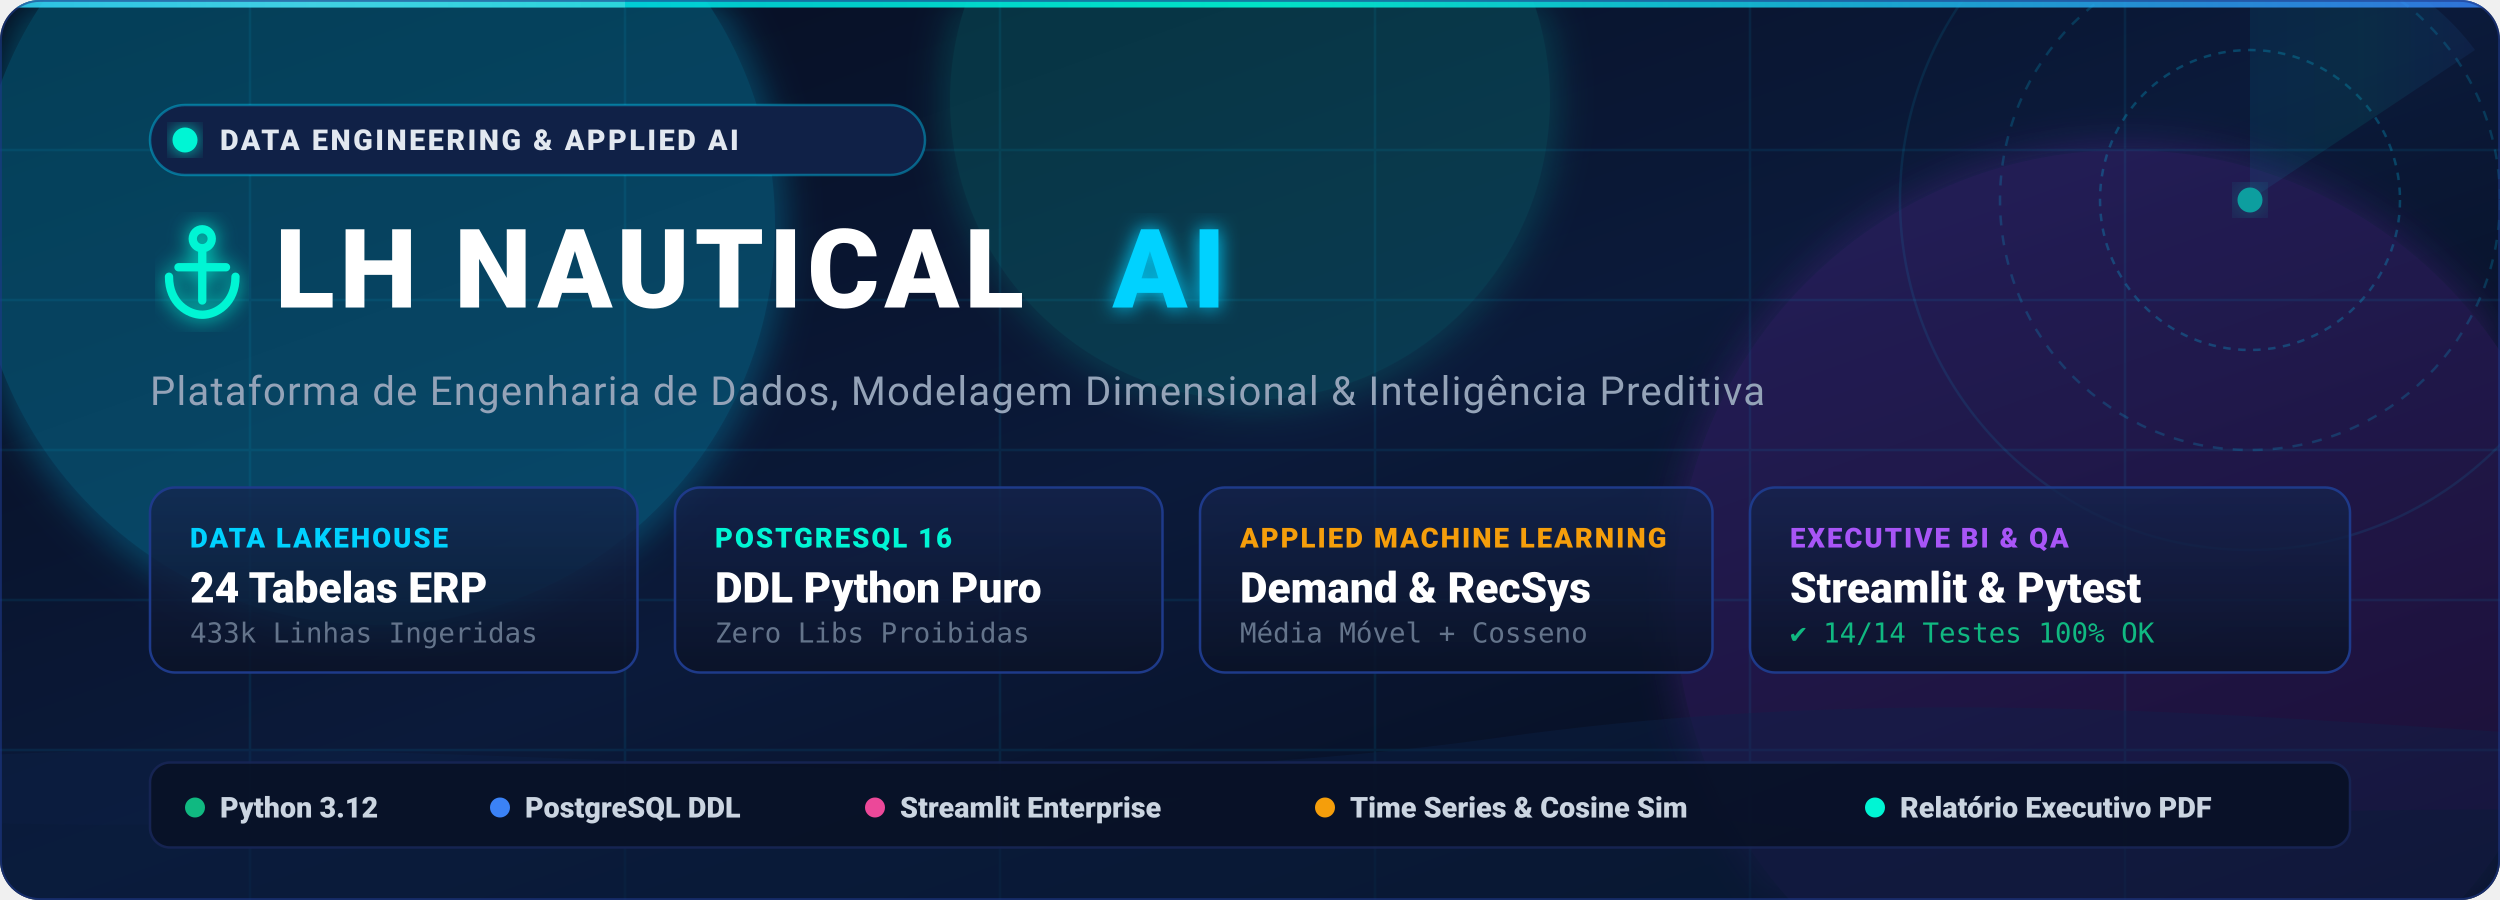
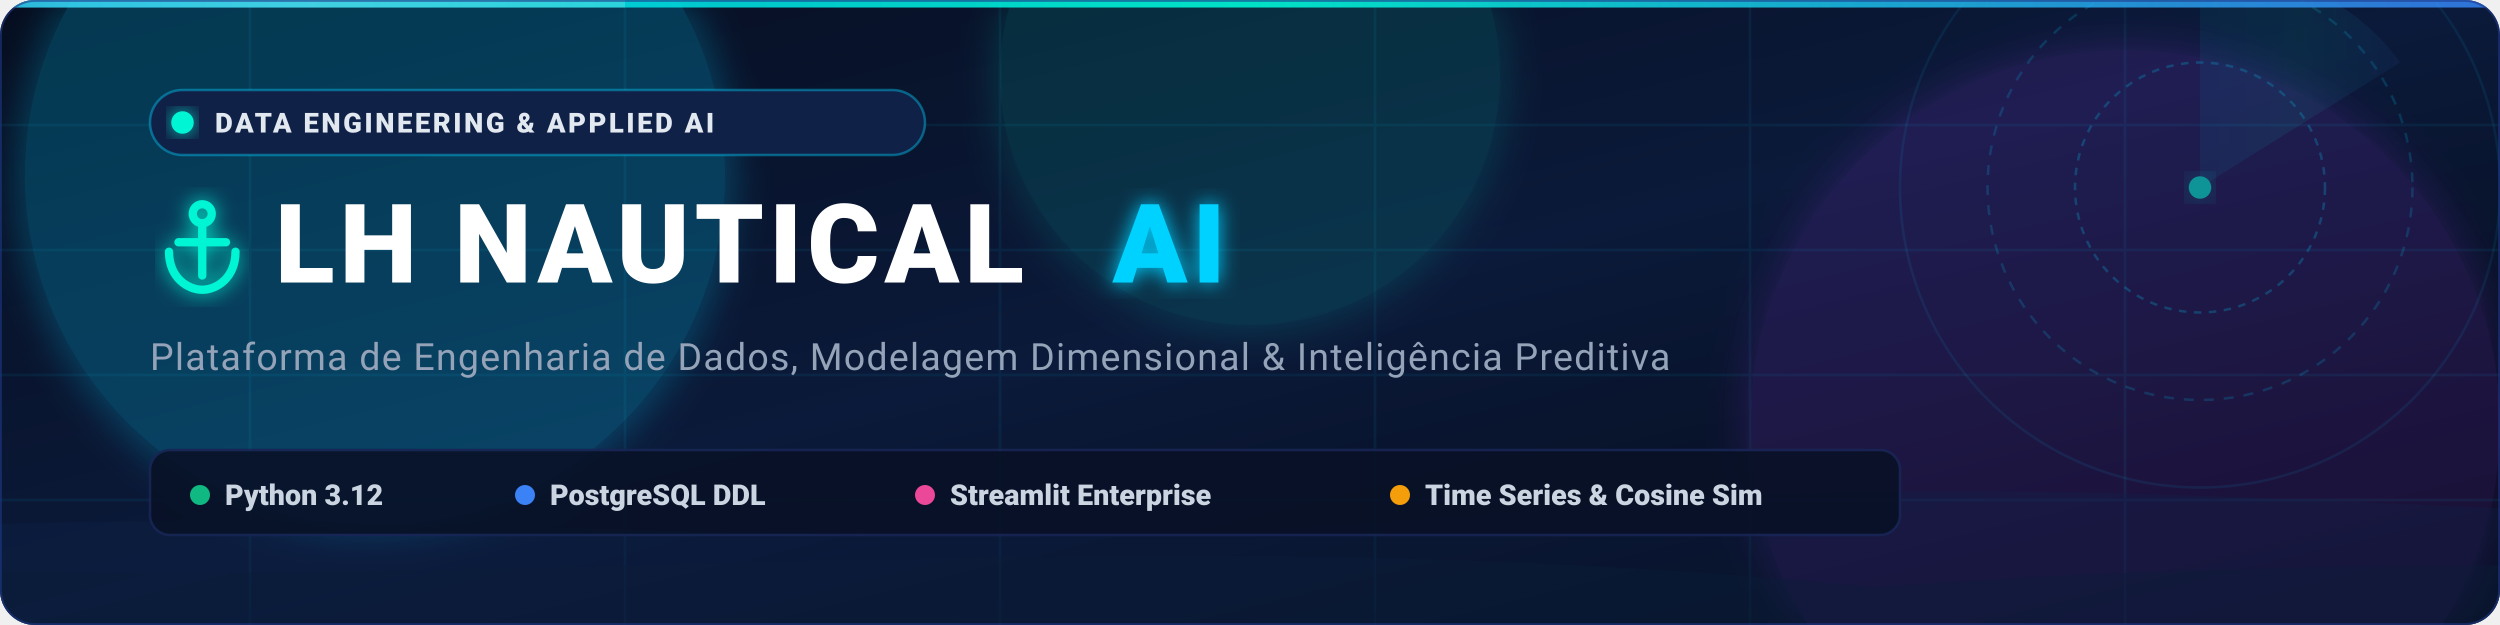
- <svg xmlns="http://www.w3.org/2000/svg" viewBox="0 0 1000 360" width="100%" height="100%">
+ <svg xmlns="http://www.w3.org/2000/svg" viewBox="0 0 1000 250" width="100%" height="100%">
  <defs>
    <linearGradient id="bgGrad" x1="0%" y1="0%" x2="100%" y2="100%">
      <stop offset="0%" stop-color="#060d1f" />
      <stop offset="50%" stop-color="#0b1a3a" />
      <stop offset="100%" stop-color="#040814" />
    </linearGradient>
    <linearGradient id="glowGrad1" x1="0%" y1="0%" x2="100%" y2="0%">
      <stop offset="0%" stop-color="#00D2FF" stop-opacity="0.8" />
      <stop offset="50%" stop-color="#00F5D4" stop-opacity="0.9" />
      <stop offset="100%" stop-color="#3A86FF" stop-opacity="0.8" />
-     </linearGradient>
-     <linearGradient id="cardGrad" x1="0%" y1="0%" x2="0%" y2="100%">
-       <stop offset="0%" stop-color="#14244d" stop-opacity="0.75" />
-       <stop offset="100%" stop-color="#0a1226" stop-opacity="0.85" />
    </linearGradient>
    <linearGradient id="shimmerGrad" x1="-100%" y1="0%" x2="200%" y2="0%">
      <stop offset="0%" stop-color="#ffffff" stop-opacity="0" />
      <stop offset="50%" stop-color="#ffffff" stop-opacity="0.25" />
      <stop offset="100%" stop-color="#ffffff" stop-opacity="0" />
    </linearGradient>
    <filter id="neonGlow" x="-20%" y="-20%" width="140%" height="140%">
      <feGaussianBlur stdDeviation="8" result="blur" />
      <feMerge>
        <feMergeNode in="blur" />
        <feMergeNode in="blur" />
        <feMergeNode in="SourceGraphic" />
      </feMerge>
    </filter>
    <filter id="softGlow" x="-20%" y="-20%" width="140%" height="140%">
      <feGaussianBlur stdDeviation="4" result="blur" />
      <feMerge>
        <feMergeNode in="blur" />
        <feMergeNode in="SourceGraphic" />
      </feMerge>
    </filter>
    <clipPath id="bannerClip">
-       <rect x="0" y="0" width="1000" height="360" rx="16" />
+       <rect x="0" y="0" width="1000" height="250" rx="14" />
    </clipPath>
  </defs>
  <style>
    @keyframes pulseOrb {
      0%, 100% { transform: scale(1) translate(0, 0); opacity: 0.35; }
-       50% { transform: scale(1.18) translate(-10px, 8px); opacity: 0.65; }
+       50% { transform: scale(1.15) translate(-8px, 6px); opacity: 0.65; }
    }
    @keyframes pulseBeacon {
      0%, 100% { opacity: 0.3; transform: scale(0.95); }
      50% { opacity: 0.9; transform: scale(1.08); }
    }
    @keyframes waveFloat {
      0% { transform: translateX(0); }
-       50% { transform: translateX(-40px); }
+       50% { transform: translateX(-30px); }
      100% { transform: translateX(0); }
    }
    @keyframes waveFloatReverse {
      0% { transform: translateX(0); }
-       50% { transform: translateX(35px); }
+       50% { transform: translateX(25px); }
      100% { transform: translateX(0); }
    }
    @keyframes shimmerMove {
      0% { transform: translateX(-300px); }
      100% { transform: translateX(1000px); }
    }
    @keyframes radarSpin {
      from { transform: rotate(0deg); }
      to { transform: rotate(360deg); }
    }

-     .orb-1 { animation: pulseOrb 8s ease-in-out infinite; transform-origin: 150px 100px; }
-     .orb-2 { animation: pulseOrb 10s ease-in-out infinite reverse; transform-origin: 850px 260px; }
-     .beacon-light { animation: pulseBeacon 3s ease-in-out infinite; transform-origin: 900px 80px; }
+     .orb-1 { animation: pulseOrb 8s ease-in-out infinite; transform-origin: 150px 80px; }
+     .orb-2 { animation: pulseOrb 10s ease-in-out infinite reverse; transform-origin: 850px 180px; }
+     .beacon-light { animation: pulseBeacon 3s ease-in-out infinite; transform-origin: 880px 75px; }
    .wave-back { animation: waveFloat 12s ease-in-out infinite; }
    .wave-front { animation: waveFloatReverse 9s ease-in-out infinite; }
    .shimmer-line { animation: shimmerMove 4s linear infinite; }
-     .radar-sweep { animation: radarSpin 10s linear infinite; transform-origin: 900px 80px; }
+     .radar-sweep { animation: radarSpin 10s linear infinite; transform-origin: 880px 75px; }

    .title-text { font-family: -apple-system, BlinkMacSystemFont, 'Segoe UI', 'Plus Jakarta Sans', Roboto, sans-serif; font-weight: 800; }
    .body-text { font-family: -apple-system, BlinkMacSystemFont, 'Segoe UI', 'Plus Jakarta Sans', Roboto, sans-serif; font-weight: 400; }
    .mono-text { font-family: 'SF Mono', Monaco, 'Cascadia Code', 'Fira Code', monospace; }
  </style>
  <g clip-path="url(#bannerClip)">
-     <rect x="0" y="0" width="1000" height="360" fill="url(#bgGrad)" />
-     <circle cx="150" cy="90" r="160" fill="#00D2FF" opacity="0.25" class="orb-1" filter="url(#neonGlow)" />
-     <circle cx="850" cy="240" r="180" fill="#7B2CBF" opacity="0.2" class="orb-2" filter="url(#neonGlow)" />
-     <circle cx="500" cy="40" r="120" fill="#00F5D4" opacity="0.15" class="orb-1" filter="url(#neonGlow)" />
-     <g opacity="0.08" stroke="#00D2FF" stroke-width="1">
-       <line x1="0" y1="60" x2="1000" y2="60" />
-       <line x1="0" y1="120" x2="1000" y2="120" />
-       <line x1="0" y1="180" x2="1000" y2="180" />
-       <line x1="0" y1="240" x2="1000" y2="240" />
-       <line x1="0" y1="300" x2="1000" y2="300" />
-       <line x1="100" y1="0" x2="100" y2="360" />
-       <line x1="250" y1="0" x2="250" y2="360" />
-       <line x1="400" y1="0" x2="400" y2="360" />
-       <line x1="550" y1="0" x2="550" y2="360" />
-       <line x1="700" y1="0" x2="700" y2="360" />
-       <line x1="850" y1="0" x2="850" y2="360" />
+     <rect x="0" y="0" width="1000" height="250" fill="url(#bgGrad)" />
+     <circle cx="150" cy="70" r="140" fill="#00D2FF" opacity="0.22" class="orb-1" filter="url(#neonGlow)" />
+     <circle cx="850" cy="170" r="150" fill="#7B2CBF" opacity="0.18" class="orb-2" filter="url(#neonGlow)" />
+     <circle cx="500" cy="30" r="100" fill="#00F5D4" opacity="0.12" class="orb-1" filter="url(#neonGlow)" />
+     <g opacity="0.07" stroke="#00D2FF" stroke-width="1">
+       <line x1="0" y1="50" x2="1000" y2="50" />
+       <line x1="0" y1="100" x2="1000" y2="100" />
+       <line x1="0" y1="150" x2="1000" y2="150" />
+       <line x1="0" y1="200" x2="1000" y2="200" />
+       <line x1="100" y1="0" x2="100" y2="250" />
+       <line x1="250" y1="0" x2="250" y2="250" />
+       <line x1="400" y1="0" x2="400" y2="250" />
+       <line x1="550" y1="0" x2="550" y2="250" />
+       <line x1="700" y1="0" x2="700" y2="250" />
+       <line x1="850" y1="0" x2="850" y2="250" />
    </g>
-     <g opacity="0.6">
-       <circle cx="900" cy="80" r="60" fill="none" stroke="#00D2FF" stroke-width="1" stroke-dasharray="3 3" opacity="0.4" />
-       <circle cx="900" cy="80" r="100" fill="none" stroke="#00D2FF" stroke-width="1" stroke-dasharray="4 4" opacity="0.3" />
-       <circle cx="900" cy="80" r="140" fill="none" stroke="#00D2FF" stroke-width="1" stroke-opacity="0.15" />
+     <g opacity="0.55">
+       <circle cx="880" cy="75" r="50" fill="none" stroke="#00D2FF" stroke-width="1" stroke-dasharray="3 3" opacity="0.4" />
+       <circle cx="880" cy="75" r="85" fill="none" stroke="#00D2FF" stroke-width="1" stroke-dasharray="4 4" opacity="0.3" />
+       <circle cx="880" cy="75" r="120" fill="none" stroke="#00D2FF" stroke-width="1" stroke-opacity="0.15" />
      <g class="radar-sweep">
-         <path d="M900,80 L990,20 A100,100 0 0,0 900,-20 Z" fill="url(#glowGrad1)" opacity="0.15" />
+         <path d="M880,75 L960,25 A85,85 0 0,0 880,-10 Z" fill="url(#glowGrad1)" opacity="0.15" />
      </g>
-       <circle cx="900" cy="80" r="5" fill="#00F5D4" class="beacon-light" filter="url(#neonGlow)" />
+       <circle cx="880" cy="75" r="4.5" fill="#00F5D4" class="beacon-light" filter="url(#neonGlow)" />
    </g>
-     <g opacity="0.35" class="wave-back">
-       <path d="M-100,310 C150,280 350,330 600,295 C850,260 1050,315 1200,290 L1200,380 L-100,380 Z" fill="#0c234b" />
+     <g opacity="0.3" class="wave-back">
+       <path d="M-100,215 C150,195 350,230 600,205 C850,180 1050,220 1200,200 L1200,260 L-100,260 Z" fill="#0c234b" />
    </g>
-     <g opacity="0.45" class="wave-front">
-       <path d="M-100,325 C200,345 450,295 750,335 C950,315 1100,330 1200,320 L1200,380 L-100,380 Z" fill="#091b38" />
+     <g opacity="0.4" class="wave-front">
+       <path d="M-100,225 C200,240 450,205 750,235 C950,220 1100,230 1200,225 L1200,260 L-100,260 Z" fill="#091b38" />
    </g>
    <rect x="0" y="0" width="1000" height="3" fill="url(#glowGrad1)" />
    <rect x="0" y="0" width="250" height="3" fill="url(#shimmerGrad)" class="shimmer-line" />
-     <g transform="translate(60, 42)">
-       <rect x="0" y="0" width="310" height="28" rx="14" fill="#102147" stroke="#00D2FF" stroke-opacity="0.4" stroke-width="1" />
-       <circle cx="14" cy="14" r="5" fill="#00F5D4" filter="url(#softGlow)" />
-       <text x="28" y="18" fill="#E2E8F0" font-size="11.5" class="title-text" letter-spacing="1">
+     <g transform="translate(60, 36)">
+       <rect x="0" y="0" width="310" height="26" rx="13" fill="#102147" stroke="#00D2FF" stroke-opacity="0.4" stroke-width="1" />
+       <circle cx="13" cy="13" r="4.5" fill="#00F5D4" filter="url(#softGlow)" />
+       <text x="26" y="17" fill="#E2E8F0" font-size="11" class="title-text" letter-spacing="1">
        DATA ENGINEERING &amp; APPLIED AI
      </text>
    </g>
-     <g transform="translate(60, 118)">
+     <g transform="translate(60, 108)">
      <g transform="translate(0, -32) scale(0.95)">
        <path d="M22 6 A4 4 0 1 0 22 14 A4 4 0 1 0 22 6 Z M22 14 L22 36 M12 22 L32 22 M8 26 C8 37 16 42 22 42 C28 42 36 37 36 26" fill="none" stroke="#00F5D4" stroke-width="3.5" stroke-linecap="round" stroke-linejoin="round" filter="url(#softGlow)" />
      </g>
      <text x="50" y="5" fill="#FFFFFF" font-size="44" class="title-text" letter-spacing="2">
        LH NAUTICAL
      </text>
      <text x="385" y="5" fill="#00D2FF" font-size="44" class="title-text" letter-spacing="2" filter="url(#softGlow)">
        AI
      </text>
    </g>
-     <text x="60" y="162" fill="#94A3B8" font-size="16" class="body-text" letter-spacing="0.5">
+     <text x="60" y="148" fill="#94A3B8" font-size="15" class="body-text" letter-spacing="0.5">
      Plataforma de Engenharia de Dados, Modelagem Dimensional &amp; Inteligência Preditiva
    </text>
-     <g transform="translate(60, 195)">
-       <g transform="translate(0, 0)">
-         <rect x="0" y="0" width="195" height="74" rx="10" fill="url(#cardGrad)" stroke="#1E3A8A" stroke-width="1" />
-         <text x="16" y="24" fill="#00D2FF" font-size="11" class="title-text" letter-spacing="0.8">DATA LAKEHOUSE</text>
-         <text x="16" y="46" fill="#FFFFFF" font-size="17" class="title-text">24 Tabelas ERP</text>
-         <text x="16" y="62" fill="#64748B" font-size="11" class="mono-text">433k Linhas Ingeridas</text>
-       </g>
-       <g transform="translate(210, 0)">
-         <rect x="0" y="0" width="195" height="74" rx="10" fill="url(#cardGrad)" stroke="#1E3A8A" stroke-width="1" />
-         <text x="16" y="24" fill="#00F5D4" font-size="11" class="title-text" letter-spacing="0.8">POSTGRESQL 16</text>
-         <text x="16" y="46" fill="#FFFFFF" font-size="17" class="title-text">DDL Python Puro</text>
-         <text x="16" y="62" fill="#64748B" font-size="11" class="mono-text">Zero Libs Proibidas</text>
-       </g>
-       <g transform="translate(420, 0)">
-         <rect x="0" y="0" width="205" height="74" rx="10" fill="url(#cardGrad)" stroke="#1E3A8A" stroke-width="1" />
-         <text x="16" y="24" fill="#F59E0B" font-size="11" class="title-text" letter-spacing="0.8">APPLIED MACHINE LEARNING</text>
-         <text x="16" y="46" fill="#FFFFFF" font-size="17" class="title-text">Demand &amp; RecSys</text>
-         <text x="16" y="62" fill="#64748B" font-size="11" class="mono-text">Média Móvel + Cosseno</text>
-       </g>
-       <g transform="translate(640, 0)">
-         <rect x="0" y="0" width="240" height="74" rx="10" fill="url(#cardGrad)" stroke="#1E3A8A" stroke-width="1" />
-         <text x="16" y="24" fill="#A855F7" font-size="11" class="title-text" letter-spacing="0.8">EXECUTIVE BI &amp; QA</text>
-         <text x="16" y="46" fill="#FFFFFF" font-size="17" class="title-text">Streamlit &amp; Pytest</text>
-         <text x="16" y="62" fill="#10B981" font-size="11" class="mono-text">✔ 14/14 Testes 100% OK</text>
-       </g>
-     </g>
-     <g transform="translate(60, 305)">
-       <rect x="0" y="0" width="880" height="34" rx="8" fill="#081126" stroke="#172554" stroke-width="1" opacity="0.9" />
-       <g transform="translate(18, 21)">
+     <g transform="translate(60, 180)">
+       <rect x="0" y="0" width="700" height="34" rx="8" fill="#081126" stroke="#172554" stroke-width="1" opacity="0.9" />
+       <g transform="translate(20, 21)">
        <circle cx="0" cy="-3" r="4" fill="#10B981" />
        <text x="10" y="1" fill="#CBD5E1" font-size="11.5" class="title-text">Python 3.12</text>
      </g>
-       <g transform="translate(140, 21)">
+       <g transform="translate(150, 21)">
        <circle cx="0" cy="-3" r="4" fill="#3B82F6" />
        <text x="10" y="1" fill="#CBD5E1" font-size="11.5" class="title-text">PostgreSQL DDL</text>
      </g>
-       <g transform="translate(290, 21)">
+       <g transform="translate(310, 21)">
        <circle cx="0" cy="-3" r="4" fill="#EC4899" />
        <text x="10" y="1" fill="#CBD5E1" font-size="11.5" class="title-text">Streamlit Enterprise</text>
      </g>
-       <g transform="translate(470, 21)">
+       <g transform="translate(500, 21)">
        <circle cx="0" cy="-3" r="4" fill="#F59E0B" />
        <text x="10" y="1" fill="#CBD5E1" font-size="11.5" class="title-text">Time Series &amp; Cosine Sim</text>
      </g>
-       <g transform="translate(690, 21)">
-         <circle cx="0" cy="-3" r="4" fill="#00F5D4" />
-         <text x="10" y="1" fill="#CBD5E1" font-size="11.5" class="title-text">Relatório Executivo PDF</text>
-       </g>
    </g>
-     <rect x="0" y="0" width="1000" height="360" rx="16" fill="none" stroke="#1e3a8a" stroke-width="1.5" stroke-opacity="0.6" />
+     <rect x="0" y="0" width="1000" height="250" rx="14" fill="none" stroke="#1e3a8a" stroke-width="1.5" stroke-opacity="0.6" />
  </g>
</svg>
